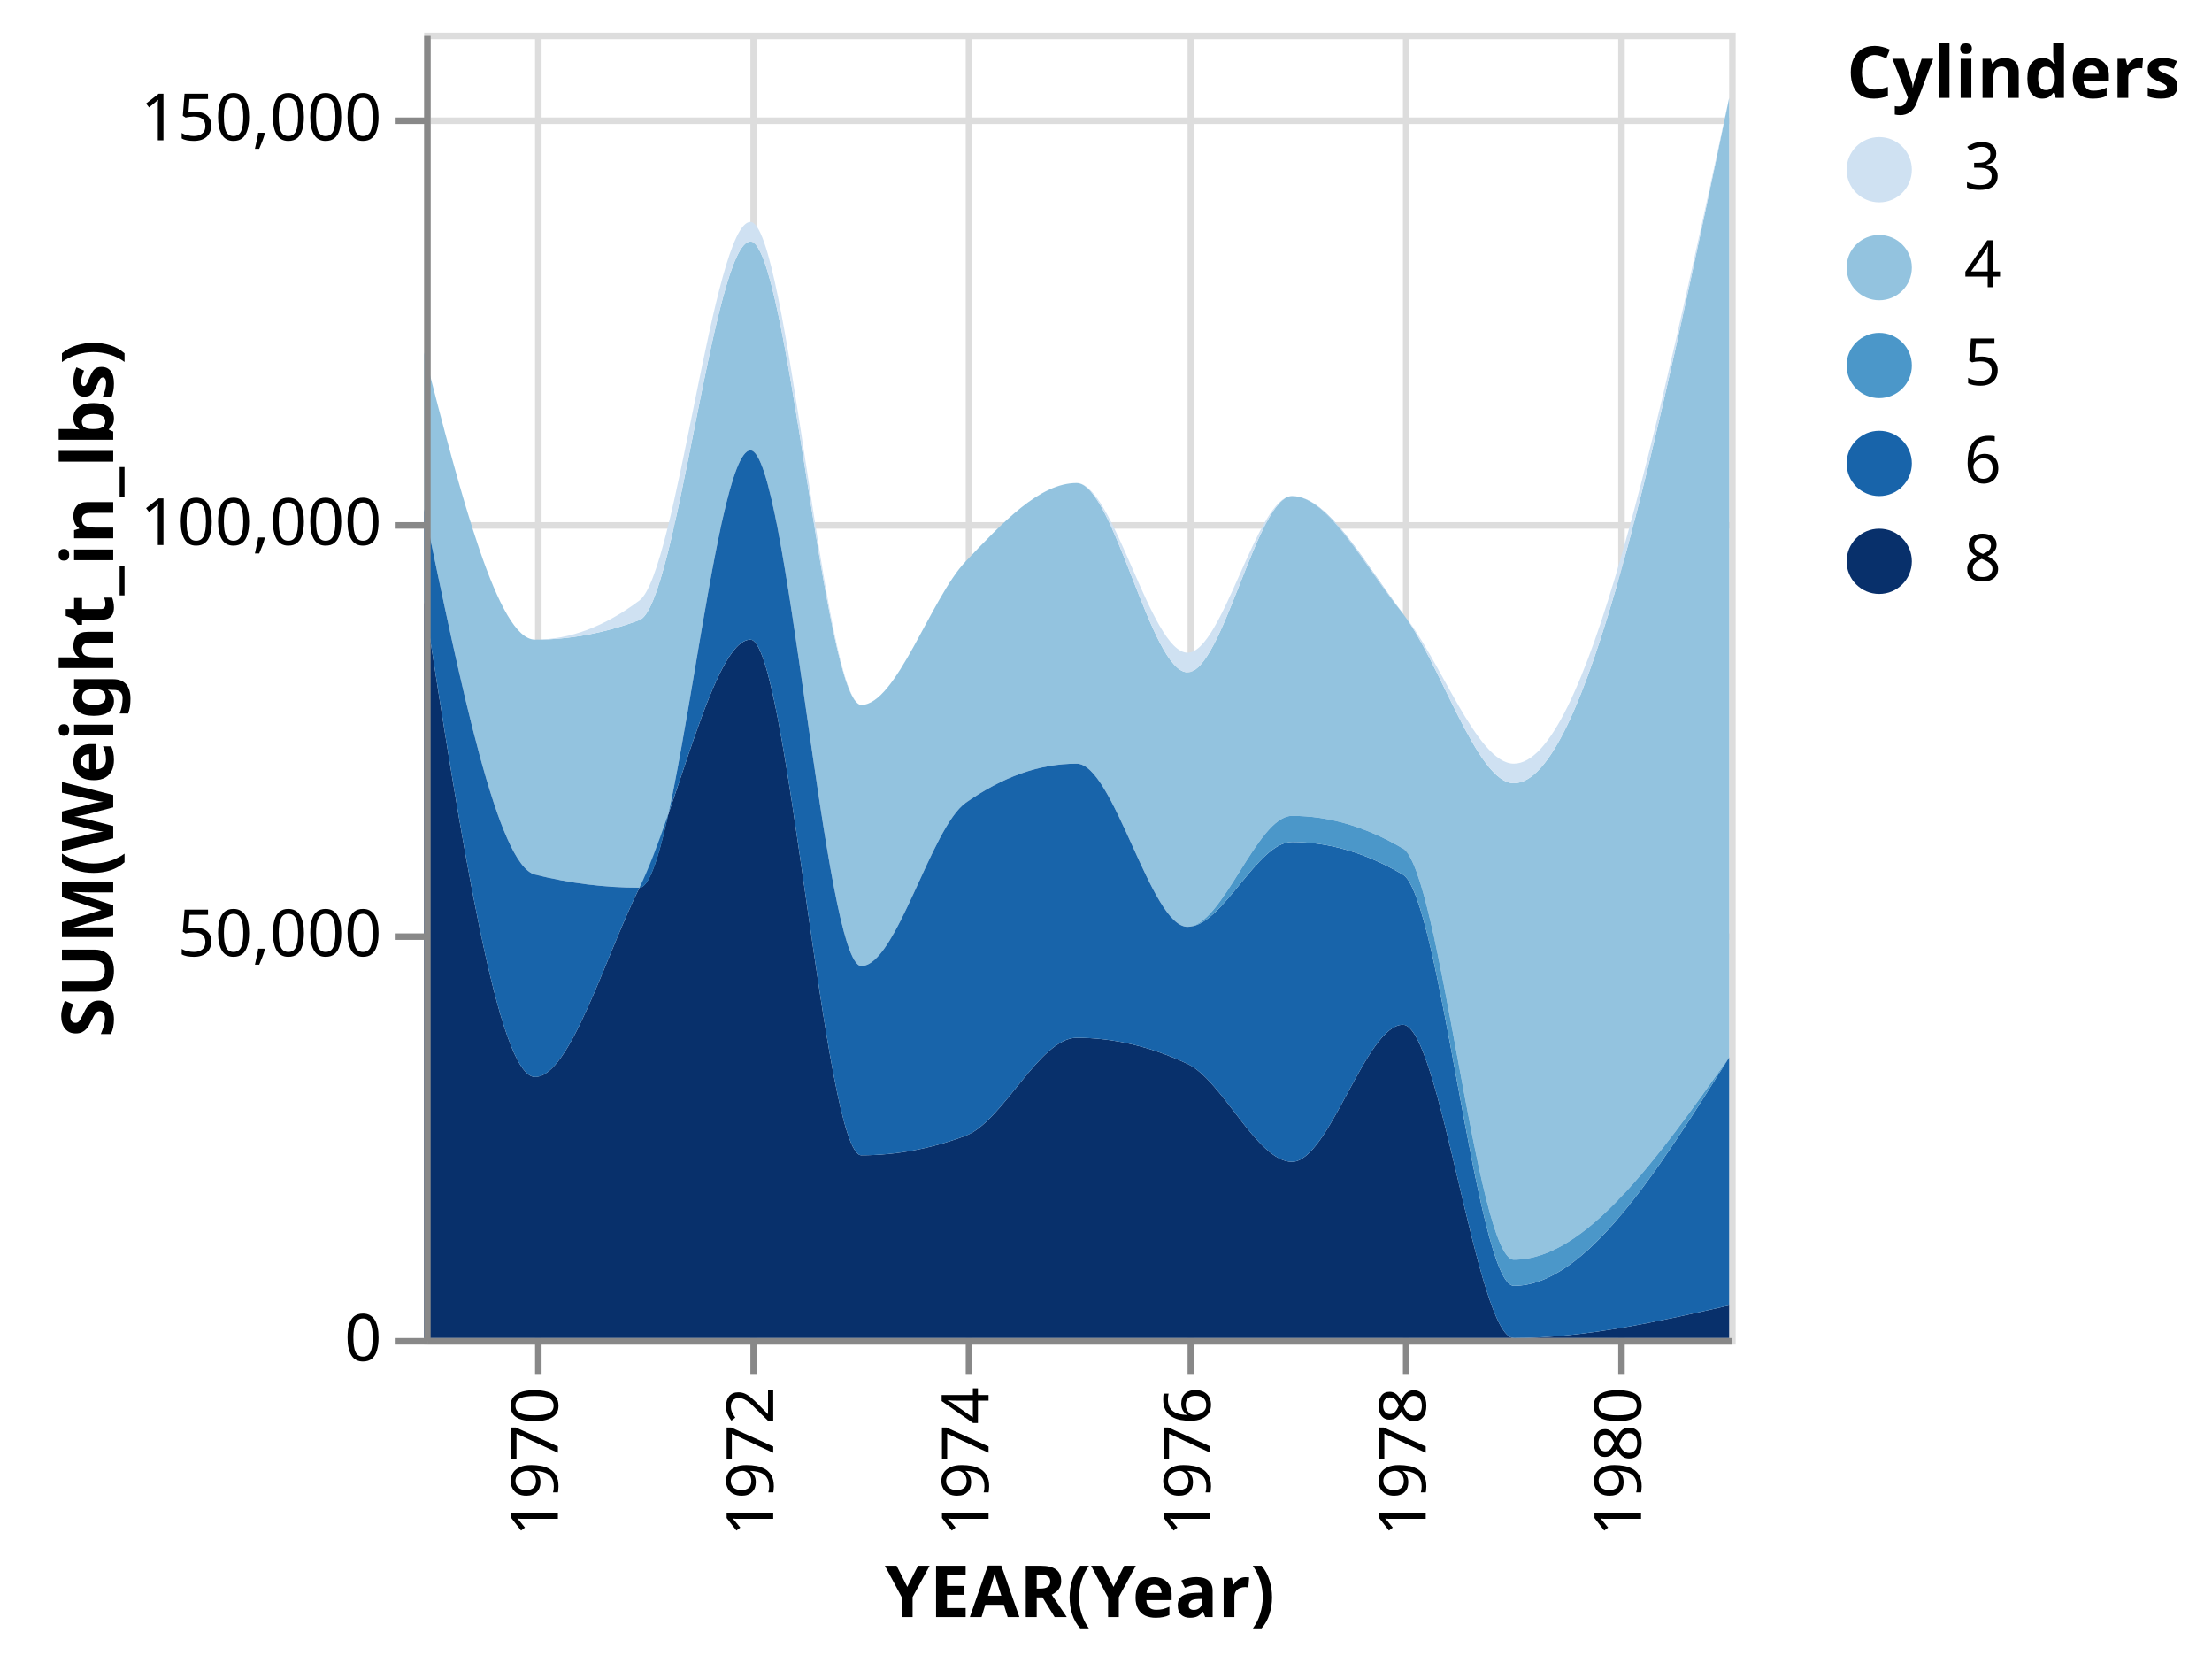
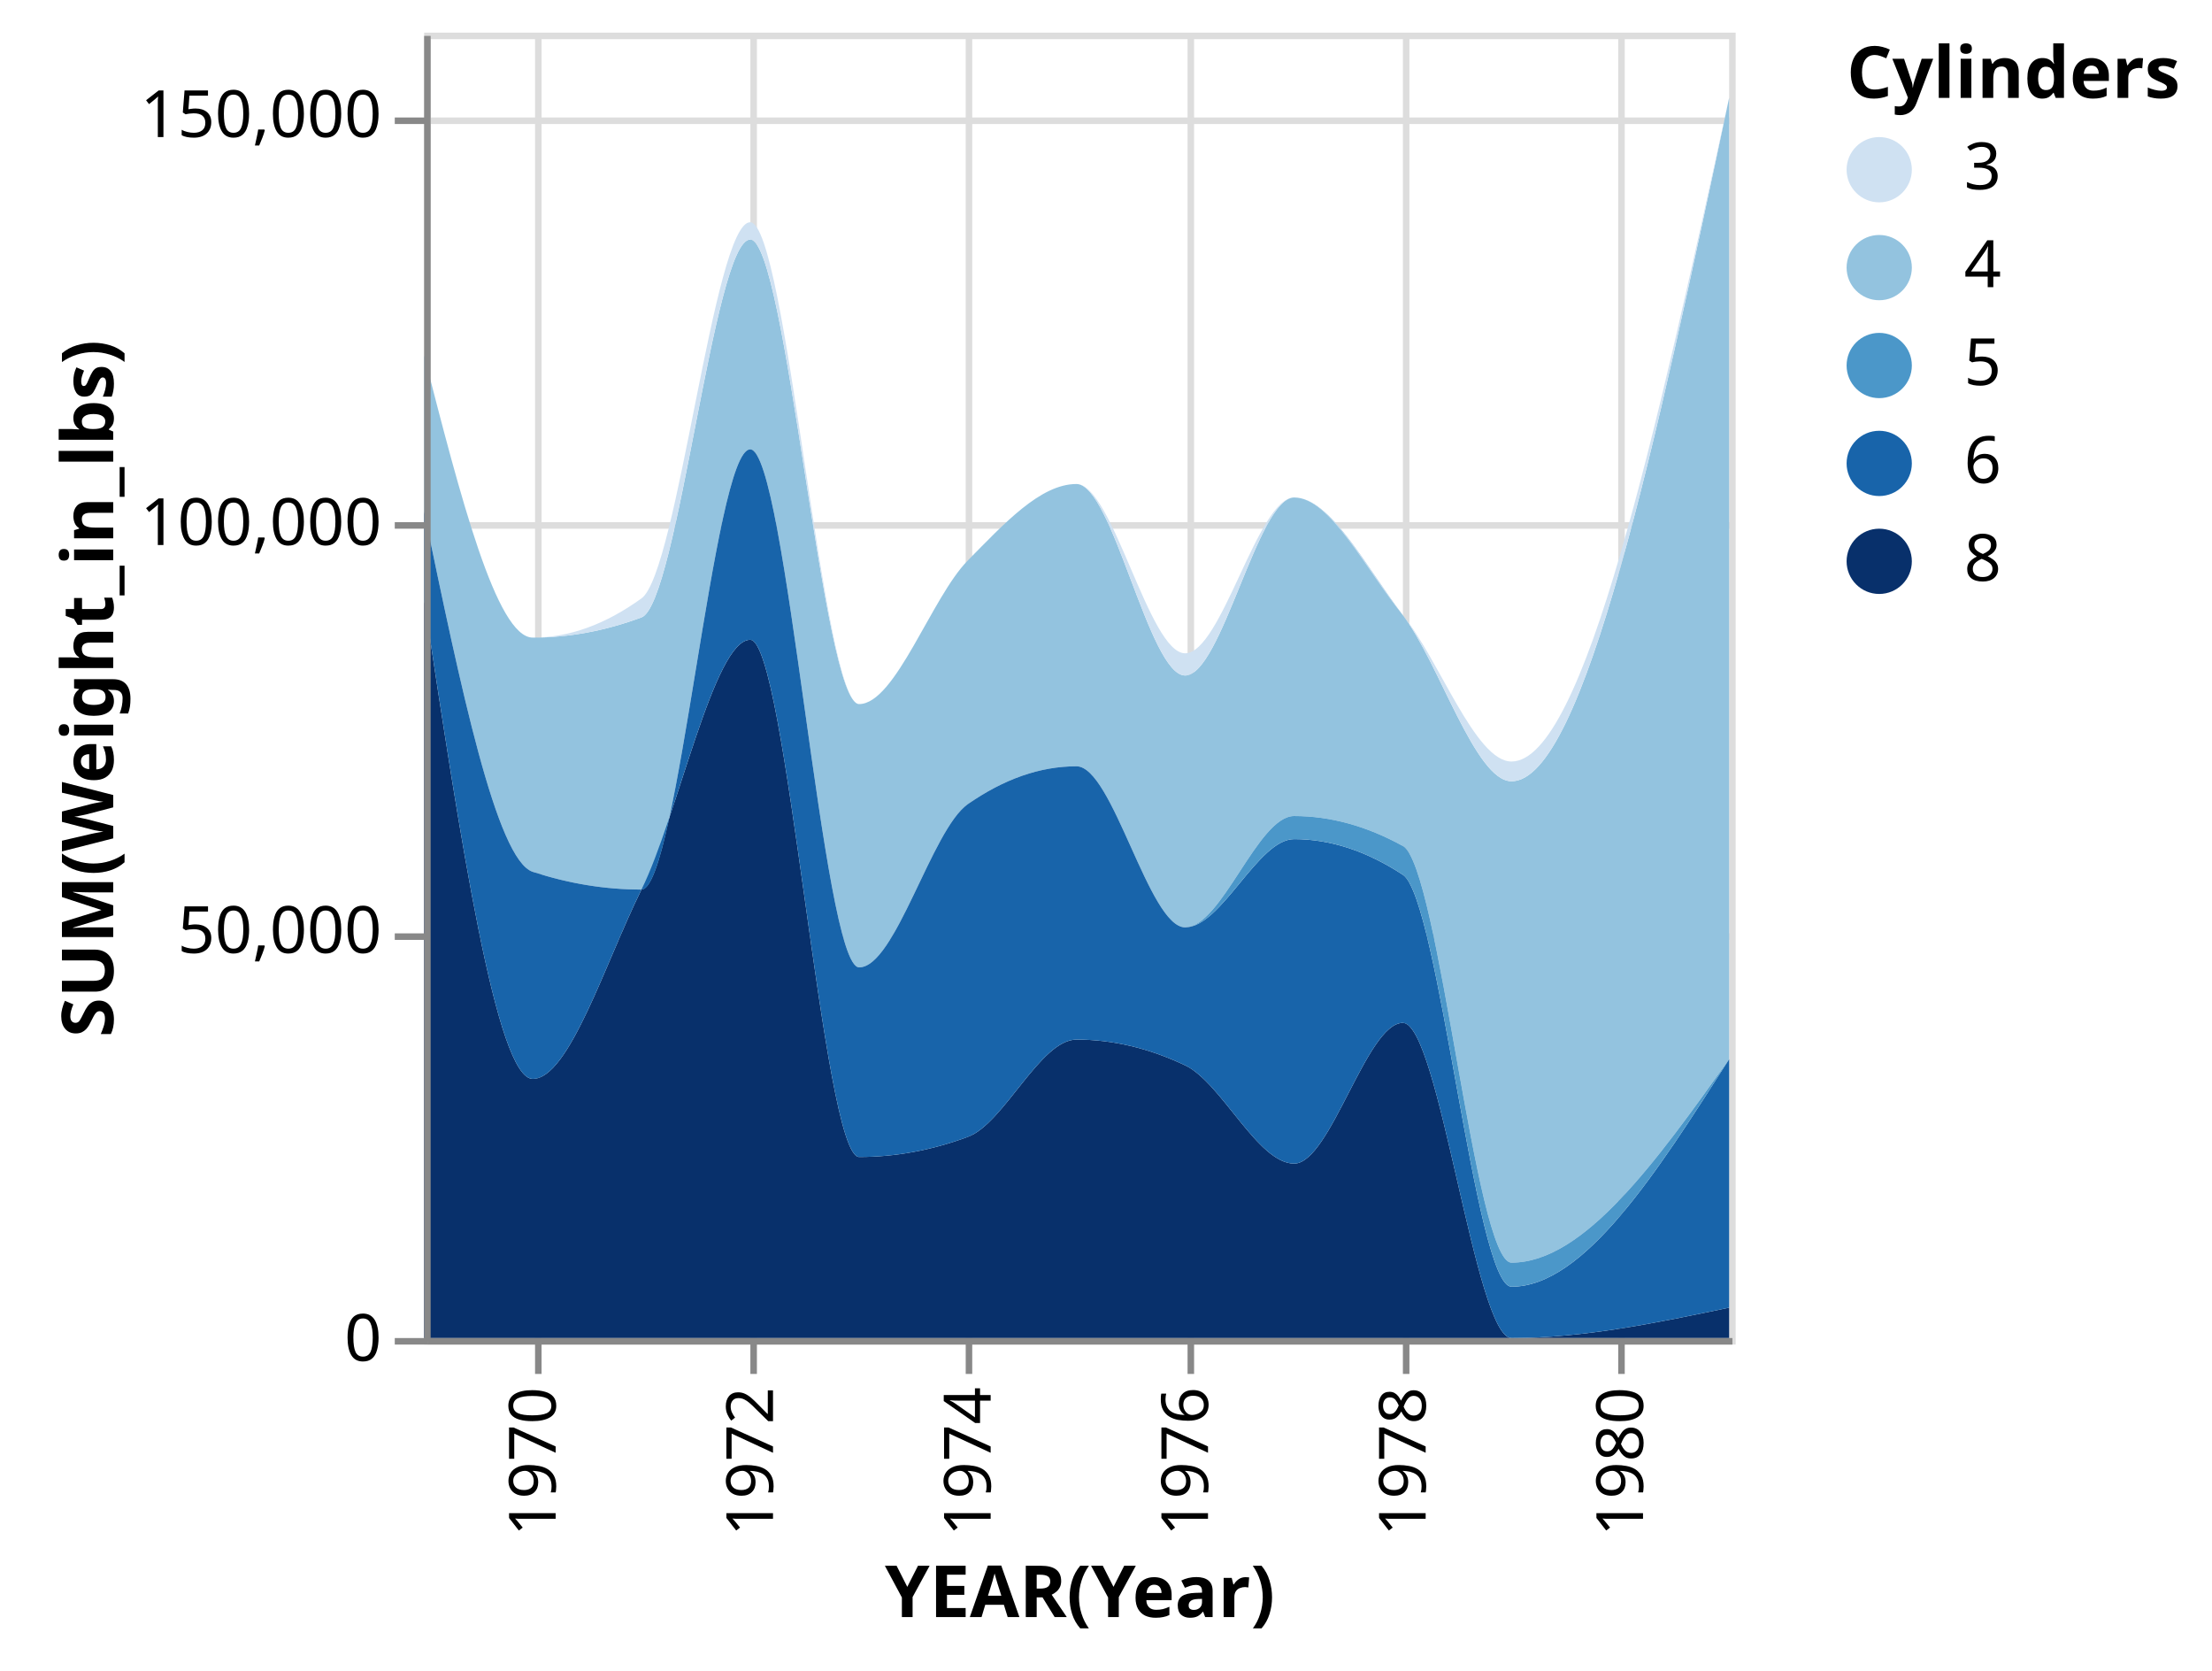
<svg xmlns="http://www.w3.org/2000/svg" class="marks" width="339" height="256" viewBox="0 0 339 256" version="1.1">
  <g transform="translate(65,5)">
    <g class="mark-group role-frame root">
      <g transform="translate(0,0)">
        <path class="background" d="M0.5,0.5h200v200h-200Z" style="fill: transparent; stroke: #ddd;" />
        <g>
          <g class="mark-group role-axis">
            <g transform="translate(0.5,200.5)">
              <path class="background" d="M0,0h0v0h0Z" style="pointer-events: none; fill: none;" />
              <g>
                <g class="mark-rule role-axis-grid" style="pointer-events: none;">
                  <line transform="translate(17,-200)" x2="0" y2="200" style="fill: none; stroke: #ddd; stroke-width: 1; stroke-dasharray: ; opacity: 1;" />
                  <line transform="translate(50,-200)" x2="0" y2="200" style="fill: none; stroke: #ddd; stroke-width: 1; stroke-dasharray: ; opacity: 1;" />
                  <line transform="translate(83,-200)" x2="0" y2="200" style="fill: none; stroke: #ddd; stroke-width: 1; stroke-dasharray: ; opacity: 1;" />
                  <line transform="translate(117,-200)" x2="0" y2="200" style="fill: none; stroke: #ddd; stroke-width: 1; stroke-dasharray: ; opacity: 1;" />
                  <line transform="translate(150,-200)" x2="0" y2="200" style="fill: none; stroke: #ddd; stroke-width: 1; stroke-dasharray: ; opacity: 1;" />
                  <line transform="translate(183,-200)" x2="0" y2="200" style="fill: none; stroke: #ddd; stroke-width: 1; stroke-dasharray: ; opacity: 1;" />
                </g>
              </g>
            </g>
          </g>
          <g class="mark-group role-axis">
            <g transform="translate(0.5,0.5)">
              <path class="background" d="M0,0h0v0h0Z" style="pointer-events: none; fill: none;" />
              <g>
                <g class="mark-rule role-axis-grid" style="pointer-events: none;">
                  <line transform="translate(0,200)" x2="200" y2="0" style="fill: none; stroke: #ddd; stroke-width: 1; stroke-dasharray: ; opacity: 1;" />
                  <line transform="translate(0,138)" x2="200" y2="0" style="fill: none; stroke: #ddd; stroke-width: 1; stroke-dasharray: ; opacity: 1;" />
                  <line transform="translate(0,75)" x2="200" y2="0" style="fill: none; stroke: #ddd; stroke-width: 1; stroke-dasharray: ; opacity: 1;" />
                  <line transform="translate(0,13)" x2="200" y2="0" style="fill: none; stroke: #ddd; stroke-width: 1; stroke-dasharray: ; opacity: 1;" />
                </g>
              </g>
            </g>
          </g>
          <g class="mark-group role-scope pathgroup">
            <g transform="translate(0,0)">
              <path class="background" d="M0,0h200v200h-200Z" style="fill: none;" />
              <g>
                <g class="mark-area role-mark marks">
-                   <path d="M200,195C189,197.5,178,200,167,200C161.333,200,155.667,152,150,152C144.333,152,138.667,173,133,173C127.667,173,122.333,160.51,117,158C111.333,155.333,105.667,154,100,154C94.333,154,88.667,166.875,83,169C77.667,171,72.333,172,67,172C61.333,172,55.667,93,50,93C44.333,93,38.667,119.568,33,131C27.667,141.76,22.333,160,17,160C11.333,160,5.667,123.5,0,87L0,200C5.667,200,11.333,200,17,200C22.333,200,27.667,200,33,200C38.667,200,44.333,200,50,200C55.667,200,61.333,200,67,200C72.333,200,77.667,200,83,200C88.667,200,94.333,200,100,200C105.667,200,111.333,200,117,200C122.333,200,127.667,200,133,200C138.667,200,144.333,200,150,200C155.667,200,161.333,200,167,200C178,200,189,200,200,200Z" style="fill: rgb(8, 48, 107);" />
+                   <path d="M200,195.344C188.881,197.672,177.763,200,166.644,200C161.092,200,155.54,151.714,149.989,151.714C144.437,151.714,138.885,173.275,133.333,173.275C127.766,173.275,122.199,160.867,116.632,158.225C111.081,155.59,105.529,154.273,99.977,154.273C94.425,154.273,88.874,167.133,83.322,169.184C77.77,171.235,72.218,172.26,66.667,172.26C61.1,172.26,55.533,93.024,49.966,93.024C44.414,93.024,38.862,120.077,33.311,131.289C27.759,142.501,22.207,160.295,16.655,160.295C11.104,160.295,5.552,123.606,0,86.918L0,200C5.552,200,11.104,200,16.655,200C22.207,200,27.759,200,33.311,200C38.862,200,44.414,200,49.966,200C55.533,200,61.1,200,66.667,200C72.218,200,77.77,200,83.322,200C88.874,200,94.425,200,99.977,200C105.529,200,111.081,200,116.632,200C122.199,200,127.766,200,133.333,200C138.885,200,144.437,200,149.989,200C155.54,200,161.092,200,166.644,200C177.763,200,188.881,200,200,200Z" style="fill: rgb(8, 48, 107);" />
                </g>
              </g>
            </g>
            <g transform="translate(0,0)">
              <path class="background" d="M0,0h200v200h-200Z" style="fill: none;" />
              <g>
                <g class="mark-area role-mark marks">
-                   <path d="M200,10C189,62.5,178,115,167,115C161.333,115,155.667,96.333,150,89C144.333,81.667,138.667,71,133,71C127.667,71,122.333,98,117,98C111.333,98,105.667,69,100,69C94.333,69,88.667,75.047,83,81C77.667,86.603,72.333,103,67,103C61.333,103,55.667,32,50,32C44.333,32,38.667,87.875,33,90C27.667,92,22.333,93,17,93C11.333,93,5.667,71,0,49L0,73C5.667,100.292,11.333,127.583,17,129C22.333,130.333,27.667,131,33,131C38.667,131,44.333,64,50,64C55.667,64,61.333,143,67,143C72.333,143,77.667,121.765,83,118C88.667,114,94.333,112,100,112C105.667,112,111.333,137,117,137C122.333,137,127.667,120,133,120C138.667,120,144.333,121.667,150,125C155.667,128.333,161.333,188,167,188C178,188,189,172.5,200,157Z" style="fill: rgb(147, 195, 223);" />
+                   <path d="M200,9.969C188.881,62.333,177.763,114.696,166.644,114.696C161.092,114.696,155.54,96.49,149.989,89.244C144.437,81.998,138.885,71.219,133.333,71.219C127.766,71.219,122.199,98.493,116.632,98.493C111.081,98.493,105.529,69.154,99.977,69.154C94.425,69.154,88.874,75.251,83.322,80.87C77.77,86.489,72.218,102.87,66.667,102.87C61.1,102.87,55.533,31.704,49.966,31.704C44.414,31.704,38.862,87.529,33.311,89.593C27.759,91.656,22.207,92.687,16.655,92.687C11.104,92.687,5.552,71.065,0,49.442L0,73.365C5.552,100.066,11.104,126.768,16.655,128.576C22.207,130.385,27.759,131.289,33.311,131.289C38.862,131.289,44.414,63.852,49.966,63.852C55.533,63.852,61.1,143.21,66.667,143.21C72.218,143.21,77.77,122.08,83.322,118.209C88.874,114.338,94.425,112.403,99.977,112.403C105.529,112.403,111.081,137.081,116.632,137.081C122.199,137.081,127.766,120.025,133.333,120.025C138.885,120.025,144.437,121.553,149.989,124.608C155.54,127.662,161.092,188.449,166.644,188.449C177.763,188.449,188.881,172.865,200,157.281Z" style="fill: rgb(147, 195, 223);" />
                </g>
              </g>
            </g>
            <g transform="translate(0,0)">
              <path class="background" d="M0,0h200v200h-200Z" style="fill: none;" />
              <g>
                <g class="mark-area role-mark marks">
-                   <path d="M200,157C189,174.5,178,192,167,192C161.333,192,155.667,132.333,150,129C144.333,125.667,138.667,124,133,124C127.667,124,122.333,137,117,137C111.333,137,105.667,112,100,112C94.333,112,88.667,114,83,118C77.667,121.765,72.333,143,67,143C61.333,143,55.667,64,50,64C44.333,64,38.667,131,33,131C27.667,131,22.333,130.333,17,129C11.333,127.583,5.667,100.292,0,73L0,87C5.667,123.5,11.333,160,17,160C22.333,160,27.667,141.76,33,131C38.667,119.568,44.333,93,50,93C55.667,93,61.333,172,67,172C72.333,172,77.667,171,83,169C88.667,166.875,94.333,154,100,154C105.667,154,111.333,155.333,117,158C122.333,160.51,127.667,173,133,173C138.667,173,144.333,152,150,152C155.667,152,161.333,200,167,200C178,200,189,197.5,200,195Z" style="fill: rgb(24, 100, 170);" />
+                   <path d="M200,157.281C188.881,174.709,177.763,192.136,166.644,192.136C161.092,192.136,155.54,132.658,149.989,129.02C144.437,125.382,138.885,123.562,133.333,123.562C127.766,123.562,122.199,137.081,116.632,137.081C111.081,137.081,105.529,112.403,99.977,112.403C94.425,112.403,88.874,114.338,83.322,118.209C77.77,122.08,72.218,143.21,66.667,143.21C61.1,143.21,55.533,63.852,49.966,63.852C44.414,63.852,38.862,131.289,33.311,131.289C27.759,131.289,22.207,130.385,16.655,128.576C11.104,126.768,5.552,100.066,0,73.365L0,86.918C5.552,123.606,11.104,160.295,16.655,160.295C22.207,160.295,27.759,142.501,33.311,131.289C38.862,120.077,44.414,93.024,49.966,93.024C55.533,93.024,61.1,172.26,66.667,172.26C72.218,172.26,77.77,171.235,83.322,169.184C88.874,167.133,94.425,154.273,99.977,154.273C105.529,154.273,111.081,155.59,116.632,158.225C122.199,160.867,127.766,173.275,133.333,173.275C138.885,173.275,144.437,151.714,149.989,151.714C155.54,151.714,161.092,200,166.644,200C177.763,200,188.881,197.672,200,195.344Z" style="fill: rgb(24, 100, 170);" />
                </g>
              </g>
            </g>
            <g transform="translate(0,0)">
              <path class="background" d="M0,0h200v200h-200Z" style="fill: none;" />
              <g>
                <g class="mark-area role-mark marks">
-                   <path d="M200,10C189,61,178,112,167,112C161.333,112,155.667,95.833,150,89C144.333,82.167,138.667,71,133,71C127.667,71,122.333,95,117,95C111.333,95,105.667,69,100,69C94.333,69,88.667,75.047,83,81C77.667,86.603,72.333,103,67,103C61.333,103,55.667,29,50,29C44.333,29,38.667,82.75,33,87C27.667,91,22.333,93,17,93C11.333,93,5.667,71,0,49L0,49C5.667,71,11.333,93,17,93C22.333,93,27.667,92,33,90C38.667,87.875,44.333,32,50,32C55.667,32,61.333,103,67,103C72.333,103,77.667,86.603,83,81C88.667,75.047,94.333,69,100,69C105.667,69,111.333,98,117,98C122.333,98,127.667,71,133,71C138.667,71,144.333,81.667,150,89C155.667,96.333,161.333,115,167,115C178,115,189,62.5,200,10Z" style="fill: rgb(207, 225, 242);" />
+                   <path d="M200,9.969C188.881,60.82,177.763,111.671,166.644,111.671C161.092,111.671,155.54,95.986,149.989,89.244C144.437,82.502,138.885,71.219,133.333,71.219C127.766,71.219,122.199,95.093,116.632,95.093C111.081,95.093,105.529,69.154,99.977,69.154C94.425,69.154,88.874,75.251,83.322,80.87C77.77,86.489,72.218,102.87,66.667,102.87C61.1,102.87,55.533,29.049,49.966,29.049C44.414,29.049,38.862,82.675,33.311,86.68C27.759,90.685,22.207,92.687,16.655,92.687C11.104,92.687,5.552,71.065,0,49.442L0,49.442C5.552,71.065,11.104,92.687,16.655,92.687C22.207,92.687,27.759,91.656,33.311,89.593C38.862,87.529,44.414,31.704,49.966,31.704C55.533,31.704,61.1,102.87,66.667,102.87C72.218,102.87,77.77,86.489,83.322,80.87C88.874,75.251,94.425,69.154,99.977,69.154C105.529,69.154,111.081,98.493,116.632,98.493C122.199,98.493,127.766,71.219,133.333,71.219C138.885,71.219,144.437,81.998,149.989,89.244C155.54,96.49,161.092,114.696,166.644,114.696C177.763,114.696,188.881,62.333,200,9.969Z" style="fill: rgb(207, 225, 242);" />
                </g>
              </g>
            </g>
            <g transform="translate(0,0)">
              <path class="background" d="M0,0h200v200h-200Z" style="fill: none;" />
              <g>
                <g class="mark-area role-mark marks">
-                   <path d="M200,157C189,172.5,178,188,167,188C161.333,188,155.667,128.333,150,125C144.333,121.667,138.667,120,133,120C127.667,120,122.333,137,117,137C111.333,137,105.667,112,100,112C94.333,112,88.667,114,83,118C77.667,121.765,72.333,143,67,143C61.333,143,55.667,64,50,64C44.333,64,38.667,131,33,131C27.667,131,22.333,130.333,17,129C11.333,127.583,5.667,100.292,0,73L0,73C5.667,100.292,11.333,127.583,17,129C22.333,130.333,27.667,131,33,131C38.667,131,44.333,64,50,64C55.667,64,61.333,143,67,143C72.333,143,77.667,121.765,83,118C88.667,114,94.333,112,100,112C105.667,112,111.333,137,117,137C122.333,137,127.667,124,133,124C138.667,124,144.333,125.667,150,129C155.667,132.333,161.333,192,167,192C178,192,189,174.5,200,157Z" style="fill: rgb(75, 151, 201);" />
+                   <path d="M200,157.281C188.881,172.865,177.763,188.449,166.644,188.449C161.092,188.449,155.54,127.662,149.989,124.608C144.437,121.553,138.885,120.025,133.333,120.025C127.766,120.025,122.199,137.081,116.632,137.081C111.081,137.081,105.529,112.403,99.977,112.403C94.425,112.403,88.874,114.338,83.322,118.209C77.77,122.08,72.218,143.21,66.667,143.21C61.1,143.21,55.533,63.852,49.966,63.852C44.414,63.852,38.862,131.289,33.311,131.289C27.759,131.289,22.207,130.385,16.655,128.576C11.104,126.768,5.552,100.066,0,73.365L0,73.365C5.552,100.066,11.104,126.768,16.655,128.576C22.207,130.385,27.759,131.289,33.311,131.289C38.862,131.289,44.414,63.852,49.966,63.852C55.533,63.852,61.1,143.21,66.667,143.21C72.218,143.21,77.77,122.08,83.322,118.209C88.874,114.338,94.425,112.403,99.977,112.403C105.529,112.403,111.081,137.081,116.632,137.081C122.199,137.081,127.766,123.562,133.333,123.562C138.885,123.562,144.437,125.382,149.989,129.02C155.54,132.658,161.092,192.136,166.644,192.136C177.763,192.136,188.881,174.709,200,157.281Z" style="fill: rgb(75, 151, 201);" />
                </g>
              </g>
            </g>
          </g>
          <g class="mark-group role-legend">
            <g transform="translate(218,0)">
              <path class="background" d="M0,0h51v86h-51Z" style="pointer-events: none; fill: none;" />
              <g>
                <g class="mark-group role-legend-entry">
                  <g transform="translate(0,16)">
                    <path class="background" d="M0,0h0v0h0Z" style="pointer-events: none; fill: none;" />
                    <g>
                      <g class="mark-symbol role-legend-symbol" style="pointer-events: none;">
                        <path transform="translate(5,5)" d="M5,0A5,5,0,1,1,-5,0A5,5,0,1,1,5,0" style="fill: rgb(207, 225, 242); stroke-width: 1.5; opacity: 1;" />
                        <path transform="translate(5,20)" d="M5,0A5,5,0,1,1,-5,0A5,5,0,1,1,5,0" style="fill: rgb(147, 195, 223); stroke-width: 1.5; opacity: 1;" />
                        <path transform="translate(5,35)" d="M5,0A5,5,0,1,1,-5,0A5,5,0,1,1,5,0" style="fill: rgb(75, 151, 201); stroke-width: 1.5; opacity: 1;" />
                        <path transform="translate(5,50)" d="M5,0A5,5,0,1,1,-5,0A5,5,0,1,1,5,0" style="fill: rgb(24, 100, 170); stroke-width: 1.5; opacity: 1;" />
                        <path transform="translate(5,65)" d="M5,0A5,5,0,1,1,-5,0A5,5,0,1,1,5,0" style="fill: rgb(8, 48, 107); stroke-width: 1.5; opacity: 1;" />
                      </g>
                      <g class="mark-text role-legend-label" style="pointer-events: none;">
                        <text text-anchor="start" transform="translate(18,8)" style="font: 10px sans-serif; fill: #000; opacity: 1;">3</text>
                        <text text-anchor="start" transform="translate(18,23)" style="font: 10px sans-serif; fill: #000; opacity: 1;">4</text>
                        <text text-anchor="start" transform="translate(18,38)" style="font: 10px sans-serif; fill: #000; opacity: 1;">5</text>
                        <text text-anchor="start" transform="translate(18,53)" style="font: 10px sans-serif; fill: #000; opacity: 1;">6</text>
                        <text text-anchor="start" transform="translate(18,68)" style="font: 10px sans-serif; fill: #000; opacity: 1;">8</text>
                      </g>
                    </g>
                  </g>
                </g>
                <g class="mark-text role-legend-title" style="pointer-events: none;">
                  <text text-anchor="start" transform="translate(0,10)" style="font: bold 11px sans-serif; fill: #000; opacity: 1;">Cylinders</text>
                </g>
              </g>
            </g>
          </g>
          <g class="mark-group role-axis">
            <g transform="translate(0.5,200.5)">
              <path class="background" d="M0,0h0v0h0Z" style="pointer-events: none; fill: none;" />
              <g>
                <g class="mark-rule role-axis-tick" style="pointer-events: none;">
                  <line transform="translate(17,0)" x2="0" y2="5" style="fill: none; stroke: #888; stroke-width: 1; opacity: 1;" />
                  <line transform="translate(50,0)" x2="0" y2="5" style="fill: none; stroke: #888; stroke-width: 1; opacity: 1;" />
                  <line transform="translate(83,0)" x2="0" y2="5" style="fill: none; stroke: #888; stroke-width: 1; opacity: 1;" />
                  <line transform="translate(117,0)" x2="0" y2="5" style="fill: none; stroke: #888; stroke-width: 1; opacity: 1;" />
                  <line transform="translate(150,0)" x2="0" y2="5" style="fill: none; stroke: #888; stroke-width: 1; opacity: 1;" />
                  <line transform="translate(183,0)" x2="0" y2="5" style="fill: none; stroke: #888; stroke-width: 1; opacity: 1;" />
                </g>
                <g class="mark-text role-axis-label" style="pointer-events: none;">
-                   <text text-anchor="end" transform="translate(17,7) rotate(270) translate(0,3)" style="font: 10px sans-serif; fill: #000; opacity: 1;">1970</text>
-                   <text text-anchor="end" transform="translate(50,7) rotate(270) translate(0,3)" style="font: 10px sans-serif; fill: #000; opacity: 1;">1972</text>
-                   <text text-anchor="end" transform="translate(83,7) rotate(270) translate(0,3)" style="font: 10px sans-serif; fill: #000; opacity: 1;">1974</text>
-                   <text text-anchor="end" transform="translate(117,7) rotate(270) translate(0,3)" style="font: 10px sans-serif; fill: #000; opacity: 1;">1976</text>
-                   <text text-anchor="end" transform="translate(150,7) rotate(270) translate(0,3)" style="font: 10px sans-serif; fill: #000; opacity: 1;">1978</text>
-                   <text text-anchor="end" transform="translate(183,7) rotate(270) translate(0,3)" style="font: 10px sans-serif; fill: #000; opacity: 1;">1980</text>
+                   <text text-anchor="end" transform="translate(16.65526,7) rotate(270) translate(0,3)" style="font: 10px sans-serif; fill: #000; opacity: 1;">1970</text>
+                   <text text-anchor="end" transform="translate(49.96578,7) rotate(270) translate(0,3)" style="font: 10px sans-serif; fill: #000; opacity: 1;">1972</text>
+                   <text text-anchor="end" transform="translate(83.32193,7) rotate(270) translate(0,3)" style="font: 10px sans-serif; fill: #000; opacity: 1;">1974</text>
+                   <text text-anchor="end" transform="translate(116.6324,7) rotate(270) translate(0,3)" style="font: 10px sans-serif; fill: #000; opacity: 1;">1976</text>
+                   <text text-anchor="end" transform="translate(149.9886,7) rotate(270) translate(0,3)" style="font: 10px sans-serif; fill: #000; opacity: 1;">1978</text>
+                   <text text-anchor="end" transform="translate(183.2991,7) rotate(270) translate(0,3)" style="font: 10px sans-serif; fill: #000; opacity: 1;">1980</text>
                </g>
                <g class="mark-rule role-axis-domain" style="pointer-events: none;">
                  <line transform="translate(0,0)" x2="200" y2="0" style="fill: none; stroke: #888; stroke-width: 1; opacity: 1;" />
                </g>
                <g class="mark-text role-axis-title" style="pointer-events: none;">
                  <text text-anchor="middle" transform="translate(100,42.24609)" style="font: bold 11px sans-serif; fill: #000; opacity: 1;">YEAR(Year)</text>
                </g>
              </g>
            </g>
          </g>
          <g class="mark-group role-axis">
            <g transform="translate(0.5,0.5)">
              <path class="background" d="M0,0h0v0h0Z" style="pointer-events: none; fill: none;" />
              <g>
                <g class="mark-rule role-axis-tick" style="pointer-events: none;">
                  <line transform="translate(0,200)" x2="-5" y2="0" style="fill: none; stroke: #888; stroke-width: 1; opacity: 1;" />
                  <line transform="translate(0,138)" x2="-5" y2="0" style="fill: none; stroke: #888; stroke-width: 1; opacity: 1;" />
                  <line transform="translate(0,75)" x2="-5" y2="0" style="fill: none; stroke: #888; stroke-width: 1; opacity: 1;" />
                  <line transform="translate(0,13)" x2="-5" y2="0" style="fill: none; stroke: #888; stroke-width: 1; opacity: 1;" />
                </g>
                <g class="mark-text role-axis-label" style="pointer-events: none;">
                  <text text-anchor="end" transform="translate(-7,203)" style="font: 10px sans-serif; fill: #000; opacity: 1;">0</text>
-                   <text text-anchor="end" transform="translate(-7,141)" style="font: 10px sans-serif; fill: #000; opacity: 1;">50,000</text>
+                   <text text-anchor="end" transform="translate(-7,140.5)" style="font: 10px sans-serif; fill: #000; opacity: 1;">50,000</text>
                  <text text-anchor="end" transform="translate(-7,78)" style="font: 10px sans-serif; fill: #000; opacity: 1;">100,000</text>
-                   <text text-anchor="end" transform="translate(-7,16)" style="font: 10px sans-serif; fill: #000; opacity: 1;">150,000</text>
+                   <text text-anchor="end" transform="translate(-7,15.5)" style="font: 10px sans-serif; fill: #000; opacity: 1;">150,000</text>
                </g>
                <g class="mark-rule role-axis-domain" style="pointer-events: none;">
                  <line transform="translate(0,200)" x2="0" y2="-200" style="fill: none; stroke: #888; stroke-width: 1; opacity: 1;" />
                </g>
                <g class="mark-text role-axis-title" style="pointer-events: none;">
                  <text text-anchor="middle" transform="translate(-46.14746,100) rotate(-90) translate(0,-2)" style="font: bold 11px sans-serif; fill: #000; opacity: 1;">SUM(Weight_in_lbs)</text>
                </g>
              </g>
            </g>
          </g>
        </g>
      </g>
    </g>
  </g>
</svg>
